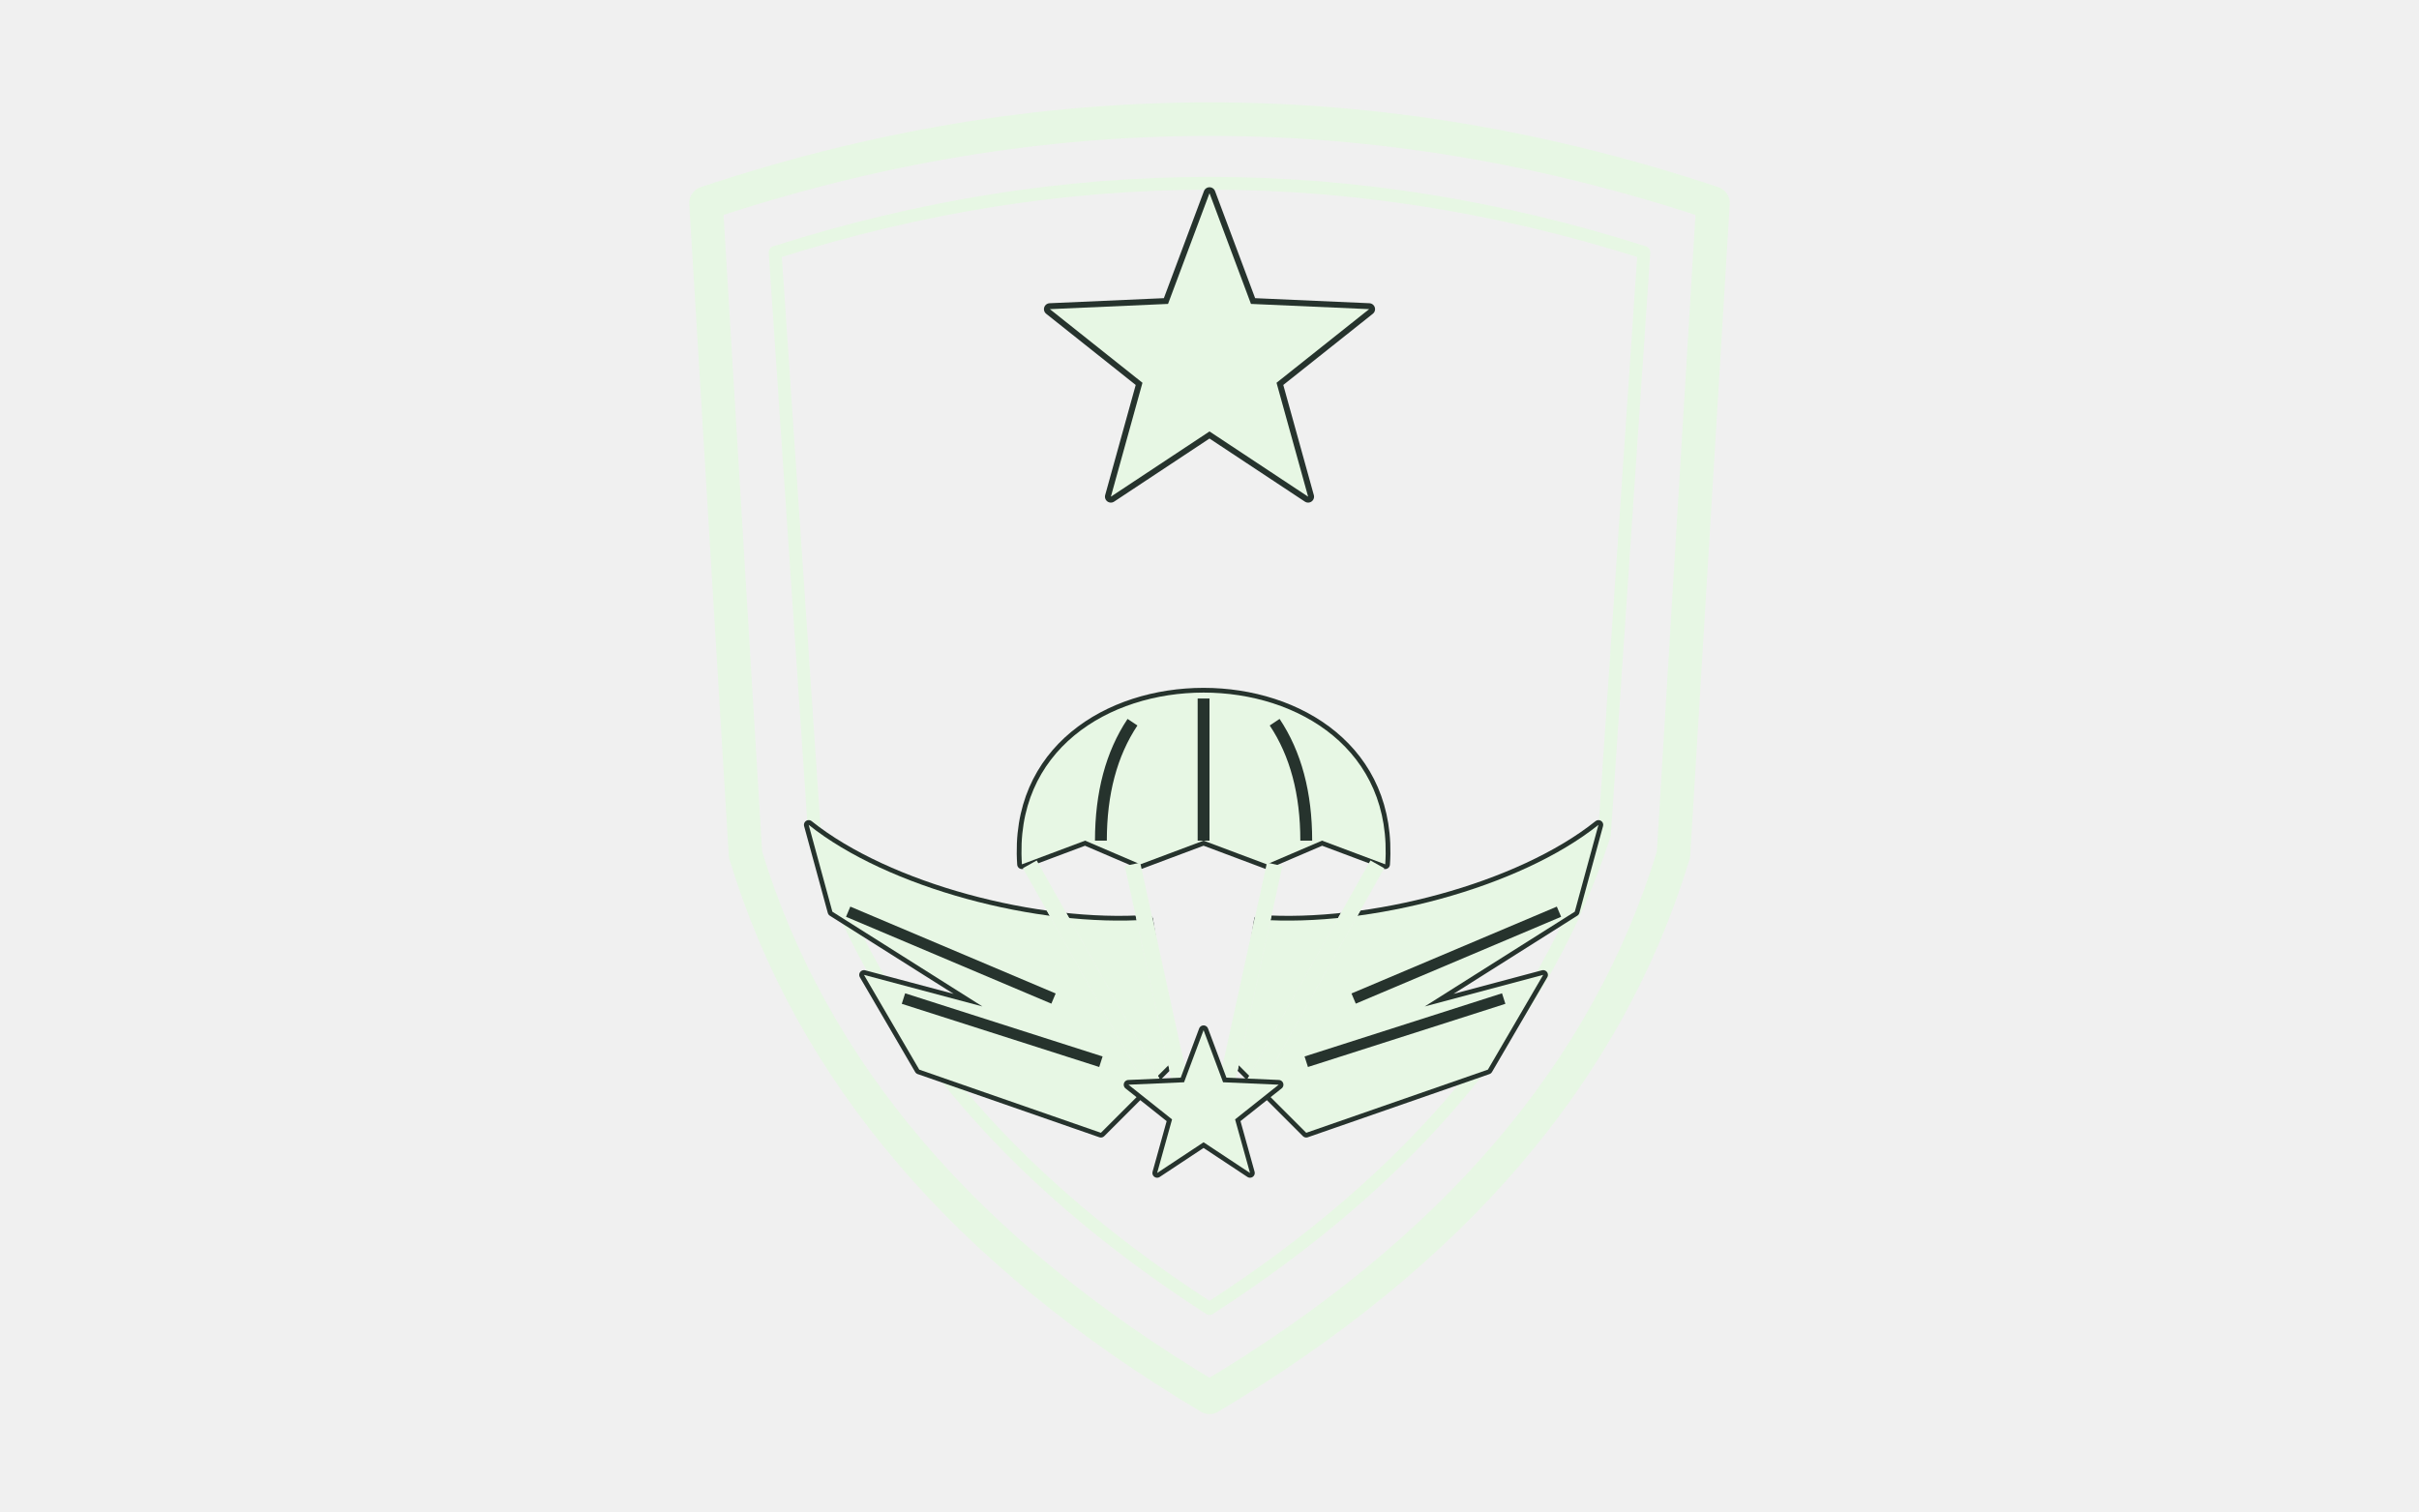
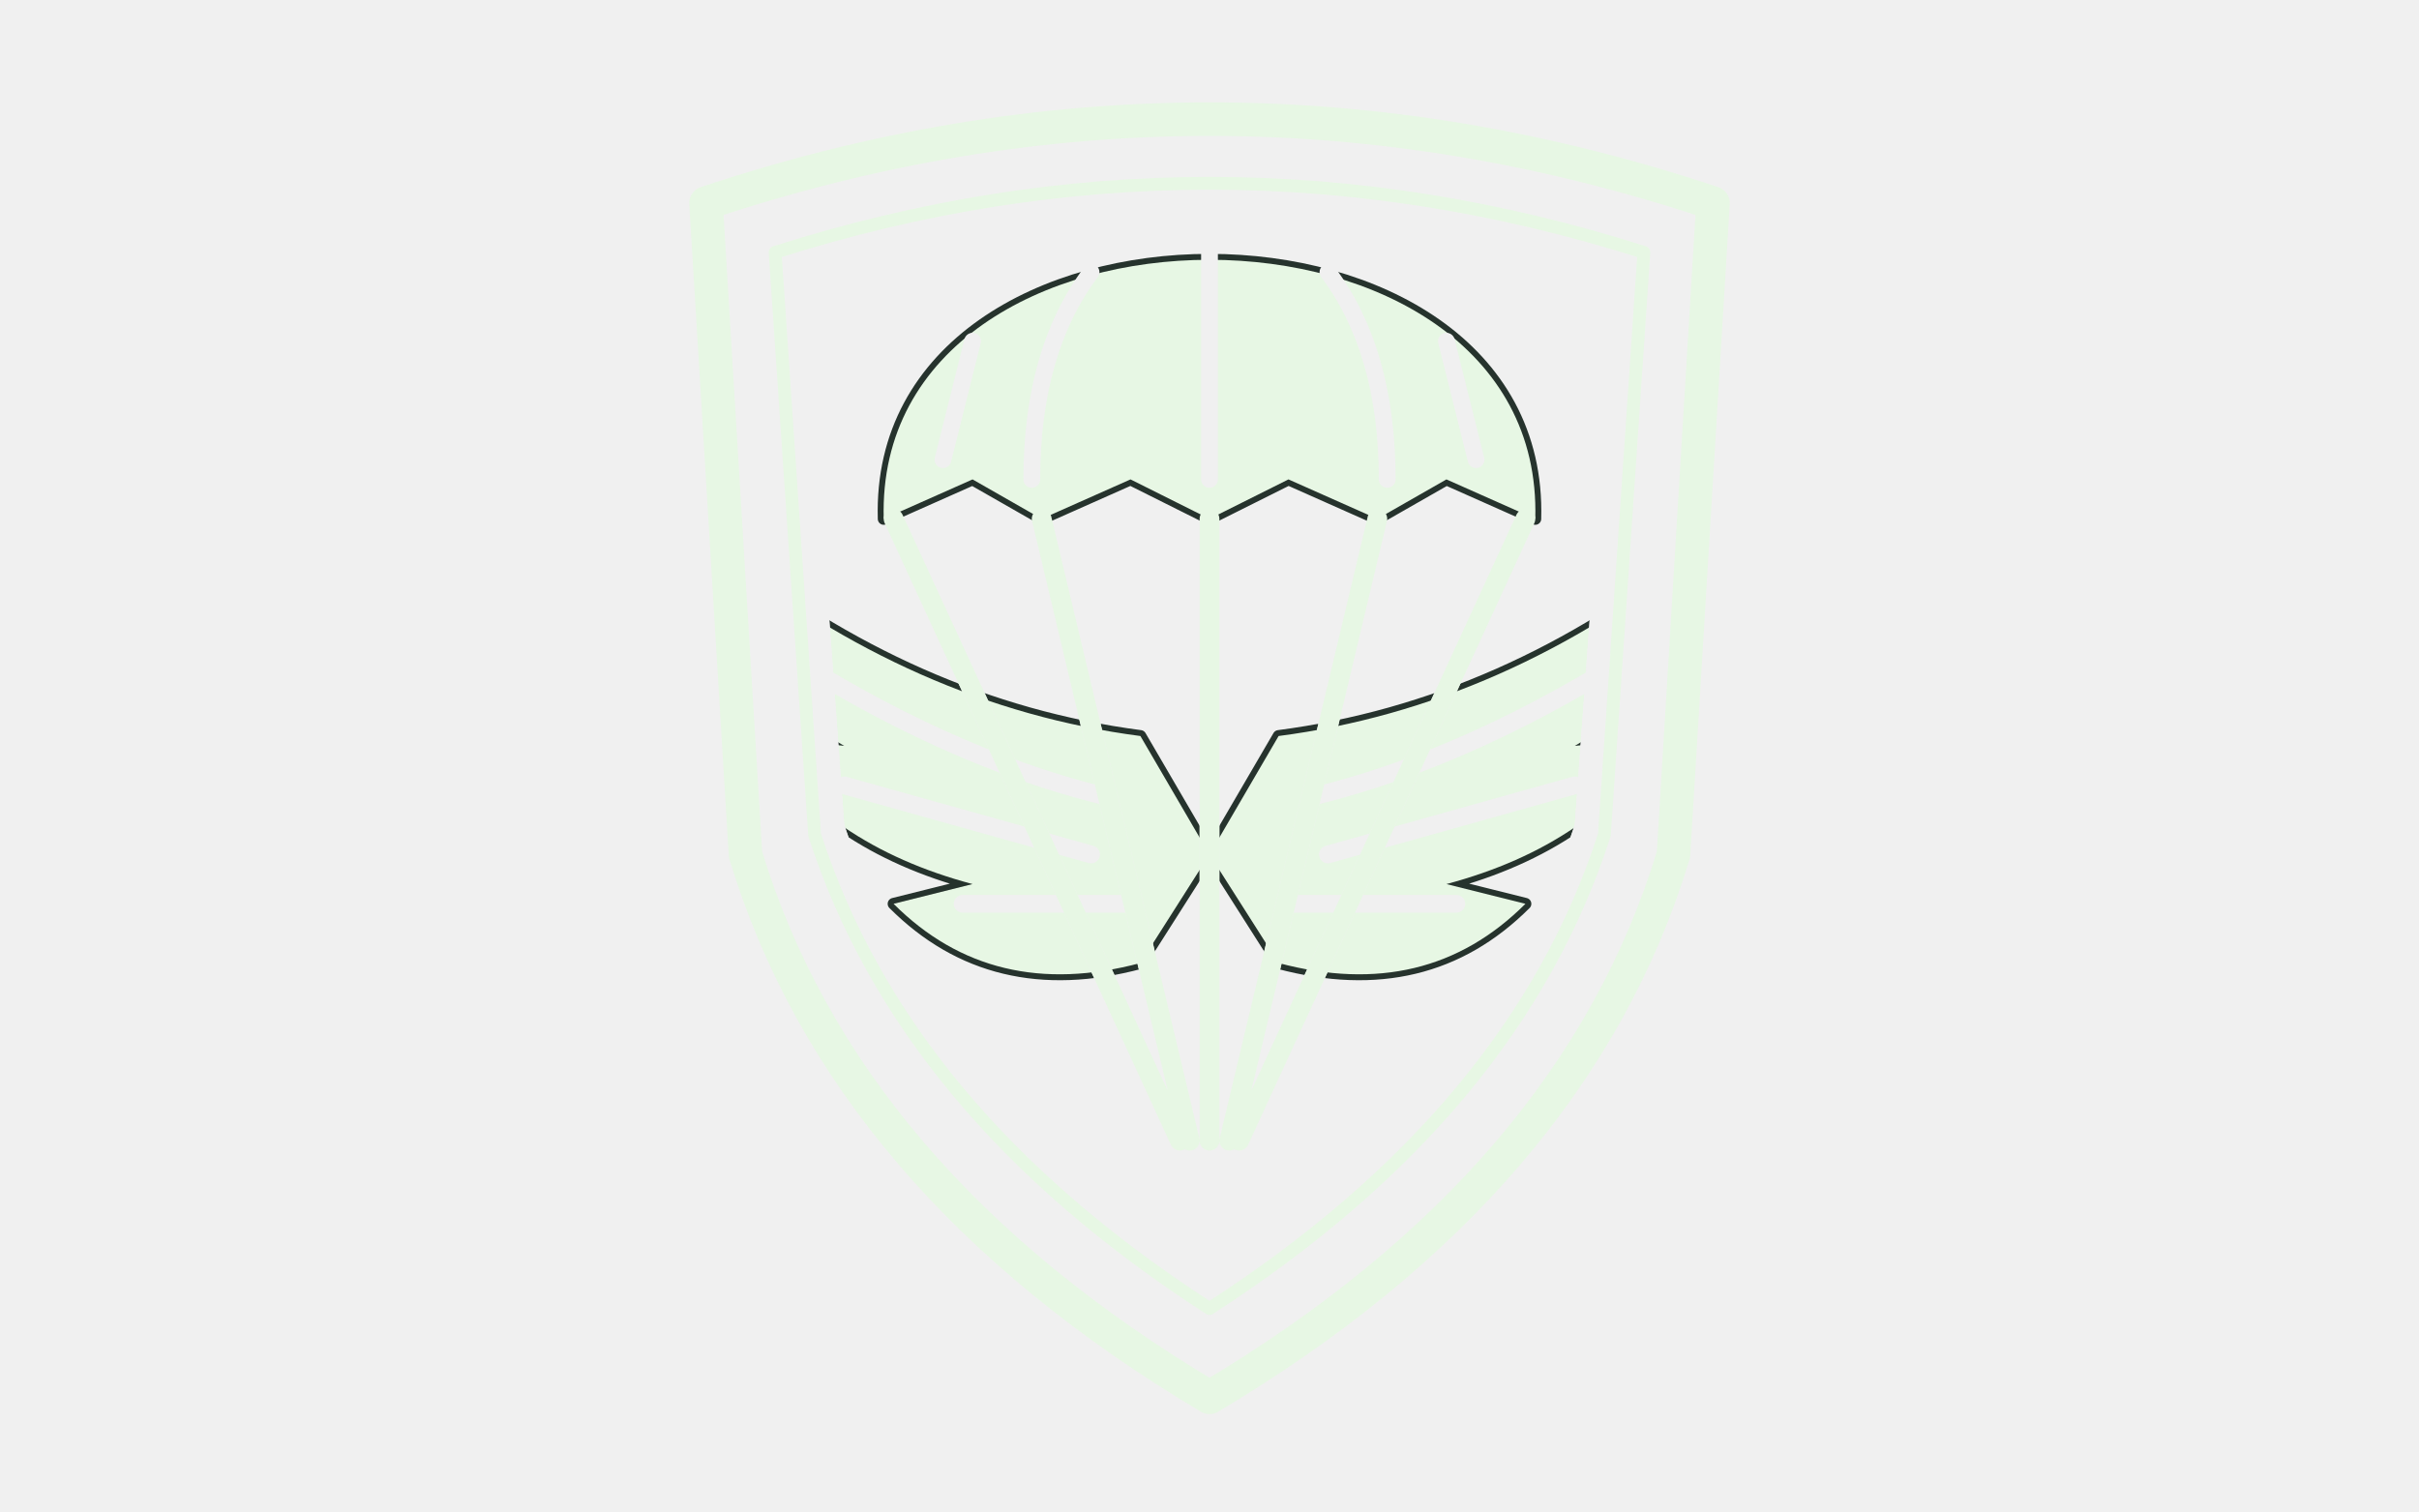
<svg xmlns="http://www.w3.org/2000/svg" width="256" height="160" viewBox="0 0 256 160">
  <g stroke="#26332d" stroke-width="1.2" paint-order="stroke fill" stroke-linejoin="round">
    <g transform="translate(-5.731343 -4.626866) scale(1.044776)">
      <path d="M77 25 Q128 8 179 25 L175 91 Q165 124 128 146 Q91 124 81 91Z" fill="none" stroke="#e7f7e4" stroke-width="3.4" stroke-linejoin="round" stroke-linecap="round" />
      <path d="M84 30 Q128 16 172 30 L168 89 Q159 117 128 137 Q97 117 88 89Z" fill="none" stroke="#e7f7e4" stroke-width="1.3" stroke-linejoin="round" stroke-linecap="round" />
-       <path d="M128.00,24.00L132.20,35.22L144.17,35.75L134.79,43.21L137.99,54.75L128.00,48.14L118.01,54.75L121.21,43.21L111.83,35.75L123.80,35.22Z" fill="#e7f7e4" />
-       <g transform="translate(25 36) scale(.80)">
+       <defs>
+         <clipPath id="airborneInterior22">
+           <path d="M87 33 Q128 20 169 33 L165 88 Q156 115 128 133 Q100 115 91 88Z" />
+         </clipPath>
+       </defs>
+       <g clip-path="url(#airborneInterior22)">
        <defs>
-           <mask id="cut11" maskUnits="userSpaceOnUse" x="0" y="0" width="256" height="160">
+           <mask id="cut40" maskUnits="userSpaceOnUse" x="0" y="0" width="256" height="160">
            <rect width="256" height="160" fill="white" />
            <g fill="black" stroke="black">
              <g stroke="black" stroke-width="4.6" stroke-linejoin="round" stroke-linecap="round">
-                 <path d="M105 70 C103 41 153 41 151 70 L143 67 L136 70 L128 67 L120 70 L113 67Z" fill="black" />
-                 <path d="M128 49 V67 M119 52 Q115 58 115 67 M137 52 Q141 58 141 67" stroke="#26332d" stroke-width="1.5" fill="none" />
-                 <g fill="none" stroke="black" stroke-width="2">
-                   <path d="M106 70 L124 102 M119 70 L126 102 M137 70 L130 102 M150 70 L132 102" />
+                 <defs>
+                   <mask id="cut39" maskUnits="userSpaceOnUse" x="0" y="0" width="256" height="160">
+                     <rect width="256" height="160" fill="white" />
+                     <g fill="black" stroke="black">
+                       <path d="M128 30 L128 53 M116 32 Q110 40 110 53 M140 32 Q146 40 146 53 M104 39 L101 51 M152 39 L155 51" fill="none" stroke="black" stroke-width="1.7" stroke-linecap="round" />
+                     </g>
+                   </mask>
+                 </defs>
+                 <g mask="url(#cut39)">
+                   <path d="M95 57 C94 22 162 22 161 57 L152 53 L145 57 L136 53 L128 57 L120 53 L111 57 L104 53Z" fill="black" />
                </g>
+                 <path d="M96 57 L125 120 M111 57 L126 120 M128 57 L128 120 M145 57 L130 120 M160 57 L131 120" fill="none" stroke="black" stroke-width="2" stroke-linejoin="round" stroke-linecap="round" />
              </g>
            </g>
          </mask>
        </defs>
-         <g mask="url(#cut11)">
-           <path d="M121 77 C107 78 88 73 78 65 L81 76 L100 88 L85 84 L92 96 L115 104 L124 95Z" fill="#e7f7e4" />
+         <g mask="url(#cut40)">
+           <defs>
+             <mask id="cut38" maskUnits="userSpaceOnUse" x="0" y="0" width="256" height="160">
+               <rect width="256" height="160" fill="white" />
+               <g fill="black" stroke="black">
+                 <path d="M84 70 Q101 81 117 85 M91 84 L116 91 M103 96 L120 96" fill="none" stroke="black" stroke-width="1.8" stroke-linecap="round" />
+               </g>
+             </mask>
+           </defs>
+           <g mask="url(#cut38)">
+             <path d="M121 79 Q98 76 78 60 Q79 73 91 80 L82 79 Q89 90 104 94 L96 96 Q106 106 121 102 L128 91Z" fill="#e7f7e4" />
+           </g>
          <g transform="translate(256 0) scale(-1 1)">
-             <path d="M121 77 C107 78 88 73 78 65 L81 76 L100 88 L85 84 L92 96 L115 104 L124 95Z" fill="#e7f7e4" />
-           </g>
-           <g stroke="#26332d" stroke-width="1.4" fill="none">
-             <path d="M83 76 L109 87 M90 87 L115 95 M173 76 L147 87 M166 87 L141 95" />
+             <defs>
+               <mask id="cut38" maskUnits="userSpaceOnUse" x="0" y="0" width="256" height="160">
+                 <rect width="256" height="160" fill="white" />
+                 <g fill="black" stroke="black">
+                   <path d="M84 70 Q101 81 117 85 M91 84 L116 91 M103 96 L120 96" fill="none" stroke="black" stroke-width="1.8" stroke-linecap="round" />
+                 </g>
+               </mask>
+             </defs>
+             <g mask="url(#cut38)">
+               <path d="M121 79 Q98 76 78 60 Q79 73 91 80 L82 79 Q89 90 104 94 L96 96 Q106 106 121 102 L128 91Z" fill="#e7f7e4" />
+             </g>
          </g>
        </g>
-         <path d="M105 70 C103 41 153 41 151 70 L143 67 L136 70 L128 67 L120 70 L113 67Z" fill="#e7f7e4" />
-         <path d="M128 49 V67 M119 52 Q115 58 115 67 M137 52 Q141 58 141 67" stroke="#26332d" stroke-width="1.5" fill="none" />
-         <g fill="none" stroke="#e7f7e4" stroke-width="2">
-           <path d="M106 70 L124 102 M119 70 L126 102 M137 70 L130 102 M150 70 L132 102" />
+         <defs>
+           <mask id="cut39" maskUnits="userSpaceOnUse" x="0" y="0" width="256" height="160">
+             <rect width="256" height="160" fill="white" />
+             <g fill="black" stroke="black">
+               <path d="M128 30 L128 53 M116 32 Q110 40 110 53 M140 32 Q146 40 146 53 M104 39 L101 51 M152 39 L155 51" fill="none" stroke="black" stroke-width="1.7" stroke-linecap="round" />
+             </g>
+           </mask>
+         </defs>
+         <g mask="url(#cut39)">
+           <path d="M95 57 C94 22 162 22 161 57 L152 53 L145 57 L136 53 L128 57 L120 53 L111 57 L104 53Z" fill="#e7f7e4" />
        </g>
-         <path d="M128.00,91.00L130.47,97.60L137.51,97.91L131.99,102.30L133.88,109.09L128.00,105.20L122.12,109.09L124.01,102.30L118.49,97.91L125.53,97.60Z" fill="#e7f7e4" />
+         <path d="M96 57 L125 120 M111 57 L126 120 M128 57 L128 120 M145 57 L130 120 M160 57 L131 120" fill="none" stroke="#e7f7e4" stroke-width="2" stroke-linejoin="round" stroke-linecap="round" />
      </g>
    </g>
  </g>
</svg>
